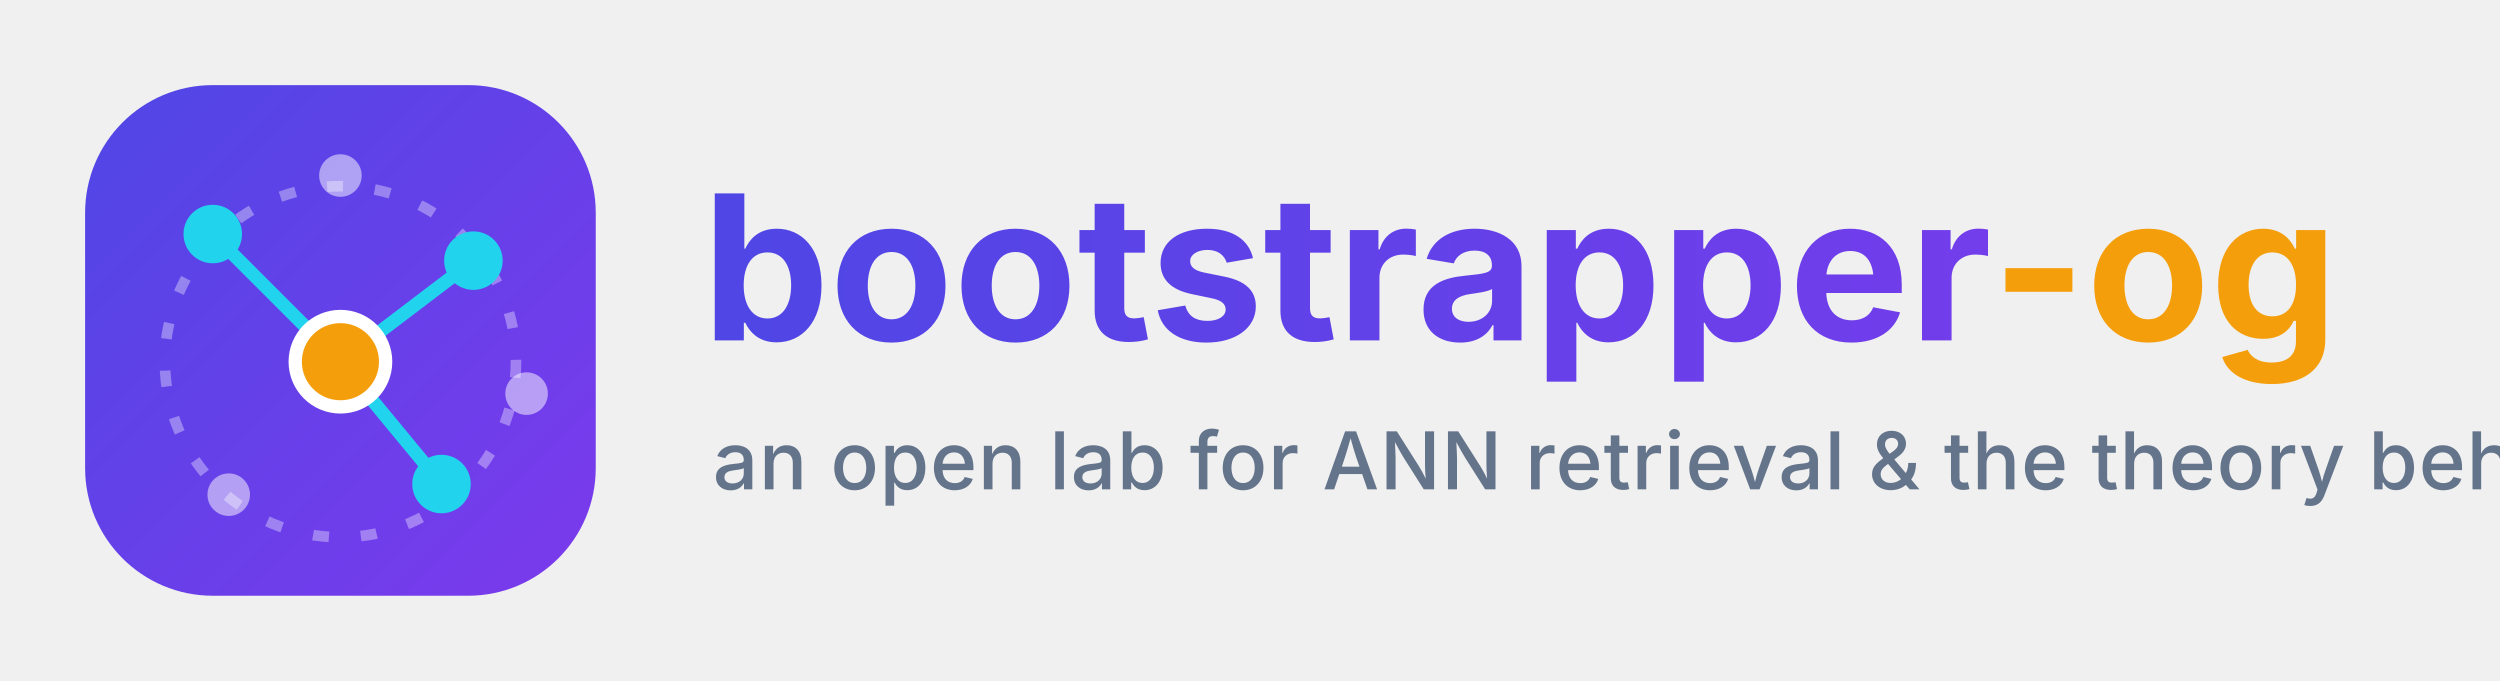
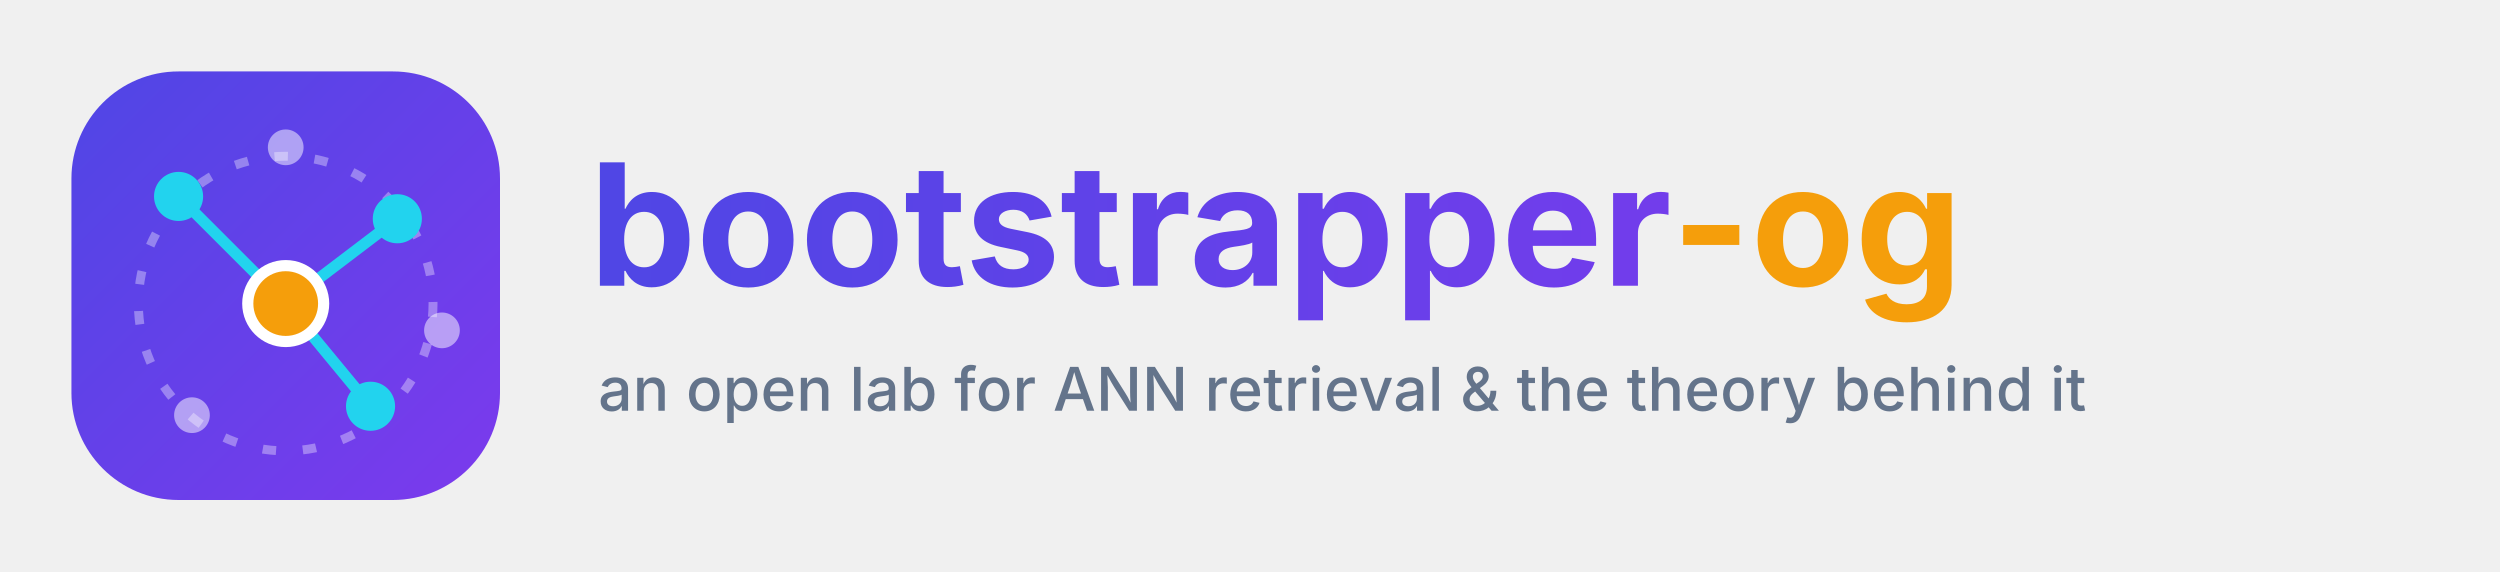
- <svg xmlns="http://www.w3.org/2000/svg" viewBox="0 0 470 128" width="470" height="128" role="img" aria-label="bootstrapper-og">
+ <svg xmlns="http://www.w3.org/2000/svg" viewBox="0 0 560 128" width="560" height="128" role="img" aria-label="bootstrapper-og">
  <defs>
    <linearGradient id="badge" x1="0" y1="0" x2="1" y2="1">
      <stop offset="0" stop-color="#4f46e5" />
      <stop offset="1" stop-color="#7c3aed" />
    </linearGradient>
    <linearGradient id="word" x1="0" y1="0" x2="1" y2="0">
      <stop offset="0" stop-color="#4f46e5" />
      <stop offset="1" stop-color="#7c3aed" />
    </linearGradient>
  </defs>
  <rect x="16" y="16" width="96" height="96" rx="24" fill="url(#badge)" />
  <circle cx="64" cy="68" r="33" fill="none" stroke="#ffffff" stroke-opacity="0.35" stroke-width="2" stroke-dasharray="3 6" />
  <g stroke="#22d3ee" stroke-width="2.5" stroke-linecap="round">
    <line x1="64" y1="68" x2="40" y2="44" />
    <line x1="64" y1="68" x2="89" y2="49" />
    <line x1="64" y1="68" x2="83" y2="91" />
  </g>
  <g fill="#ffffff" fill-opacity="0.5">
    <circle cx="64" cy="33" r="4" />
    <circle cx="99" cy="74" r="4" />
    <circle cx="43" cy="93" r="4" />
  </g>
  <g fill="#22d3ee">
    <circle cx="40" cy="44" r="5.5" />
    <circle cx="89" cy="49" r="5.5" />
    <circle cx="83" cy="91" r="5.5" />
  </g>
  <circle cx="64" cy="68" r="8.5" fill="#f59e0b" stroke="#ffffff" stroke-width="2.5" />
  <text x="132" y="64" font-family="Inter, 'Segoe UI', Helvetica, Arial, sans-serif" font-size="38" font-weight="700" fill="url(#word)">bootstrapper<tspan fill="#f59e0b">-og</tspan>
  </text>
-   <text x="134" y="92" font-family="Inter, 'Segoe UI', Helvetica, Arial, sans-serif" font-size="15" font-weight="500" letter-spacing="0.2" fill="#64748b">an open lab for ANN retrieval &amp; the theory behind it</text>
+   <text x="134" y="92" font-family="Inter, 'Segoe UI', Helvetica, Arial, sans-serif" font-size="13.5" font-weight="500" letter-spacing="0.1" fill="#64748b">an open lab for ANN retrieval &amp; the theory behind it</text>
</svg>
